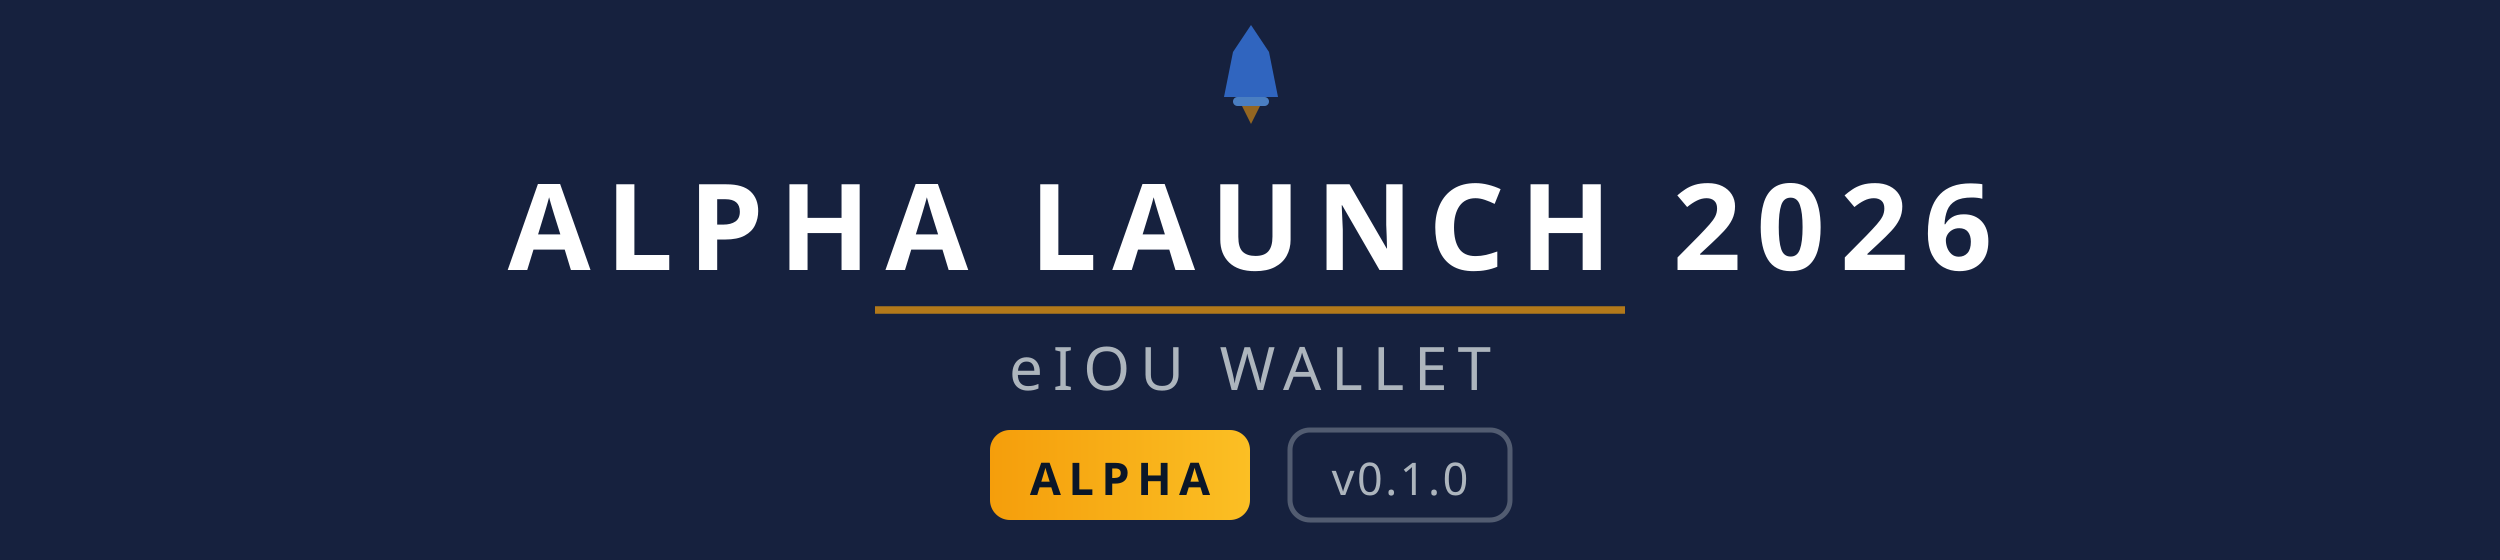
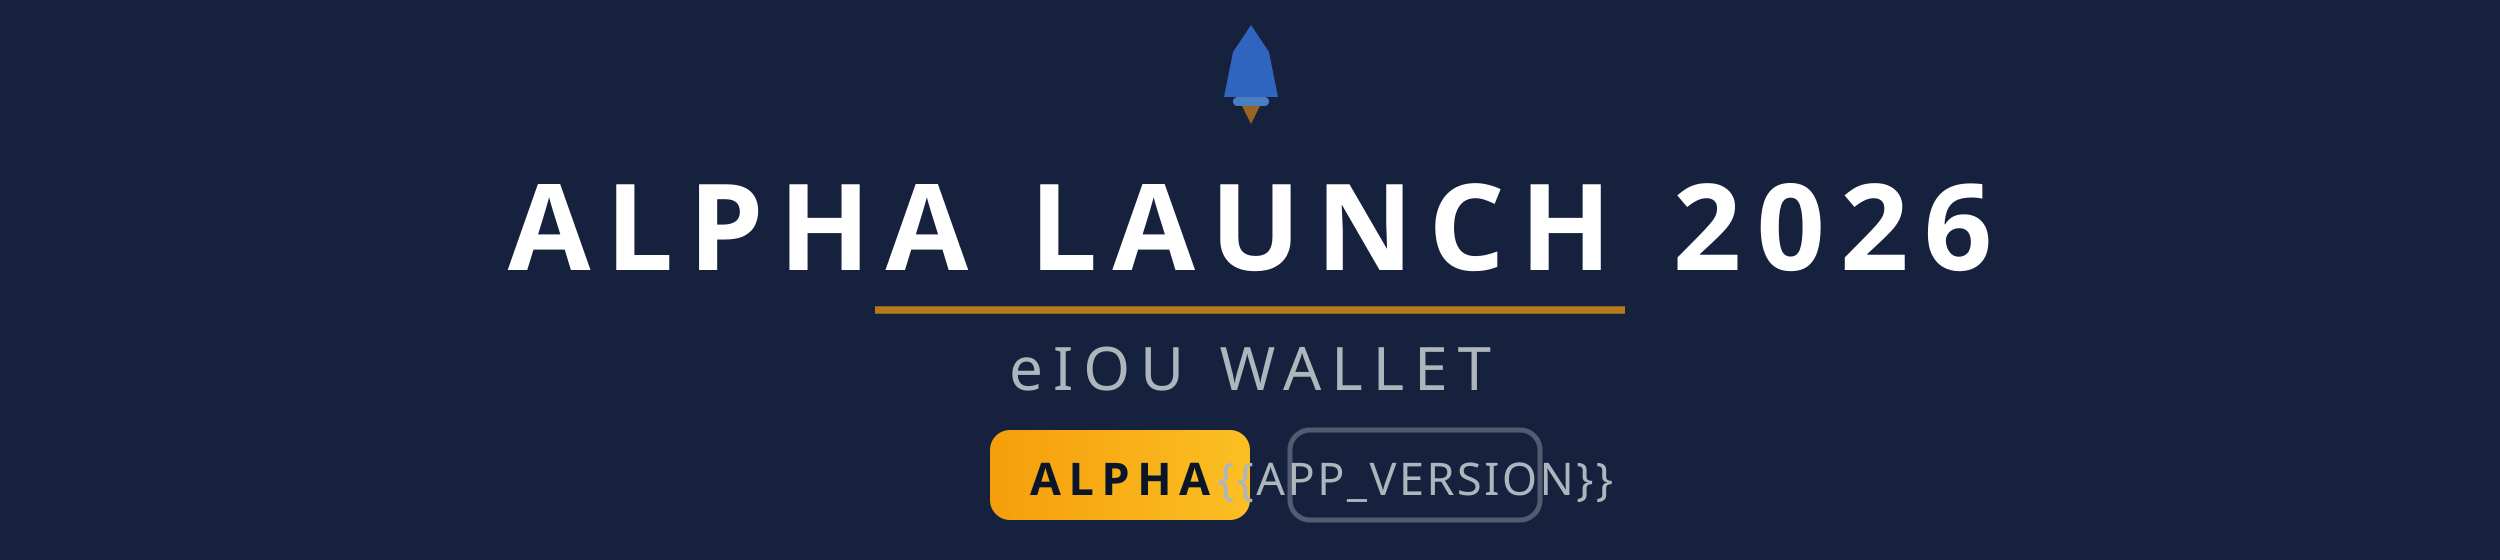
<svg xmlns="http://www.w3.org/2000/svg" viewBox="0 0 500 112" width="500" height="112">
  <defs>
    <linearGradient id="bg" x1="0%" y1="0%" x2="100%" y2="0%">
      <stop offset="0%" style="stop-color:#16213e" />
      <stop offset="100%" style="stop-color:#16213e" />
    </linearGradient>
    <linearGradient id="accent" x1="0%" y1="0%" x2="100%" y2="0%">
      <stop offset="0%" style="stop-color:#3b82f6" />
      <stop offset="100%" style="stop-color:#60a5fa" />
    </linearGradient>
    <linearGradient id="gold" x1="0%" y1="0%" x2="100%" y2="0%">
      <stop offset="0%" style="stop-color:#f59e0b" />
      <stop offset="100%" style="stop-color:#fbbf24" />
    </linearGradient>
  </defs>
  <rect width="500" height="112" fill="url(#bg)" />
  <line x1="0" y1="110" x2="500" y2="110" stroke="url(#accent)" stroke-width="2" />
  <g transform="translate(243, 5) scale(0.9)" opacity="0.7">
    <polygon points="8,0 12,6 14,16 2,16 4,6" fill="#3b82f6" />
    <rect x="4" y="16" width="8" height="2" rx="1" fill="#60a5fa" />
    <polygon points="6,18 8,22 10,18" fill="#f59e0b" opacity="0.8" />
  </g>
  <text x="250" y="54" text-anchor="middle" font-family="'Segoe UI', Tahoma, Geneva, Verdana, sans-serif" font-size="24" font-weight="700" fill="white" letter-spacing="3">ALPHA LAUNCH 2026</text>
  <line x1="175" y1="62" x2="325" y2="62" stroke="#f59e0b" stroke-width="1.5" opacity="0.7" />
  <text x="250" y="78" text-anchor="middle" font-family="'Segoe UI', Tahoma, Geneva, Verdana, sans-serif" font-size="12" fill="#adb5bd" letter-spacing="2">eIOU WALLET</text>
  <rect x="198" y="86" width="52" height="18" rx="4" fill="url(#gold)" />
  <text x="224" y="99" text-anchor="middle" font-family="'Segoe UI', Tahoma, Geneva, Verdana, sans-serif" font-size="9" font-weight="700" fill="#0a1628" letter-spacing="1.5">ALPHA</text>
-   <rect x="258" y="86" width="44" height="18" rx="4" fill="none" stroke="#adb5bd" stroke-width="1" opacity="0.4" />
-   <text x="280" y="99" text-anchor="middle" font-family="'Segoe UI', Tahoma, Geneva, Verdana, sans-serif" font-size="9" fill="#adb5bd" letter-spacing="0.5">v0.1.0</text>
+   <rect x="258" y="86" width="50" height="18" rx="4" fill="none" stroke="#adb5bd" stroke-width="1" opacity="0.4" />
+   <text x="283" y="99" text-anchor="middle" font-family="'Segoe UI', Tahoma, Geneva, Verdana, sans-serif" font-size="9" fill="#adb5bd" letter-spacing="0.5">{{APP_VERSION}}</text>
</svg>
